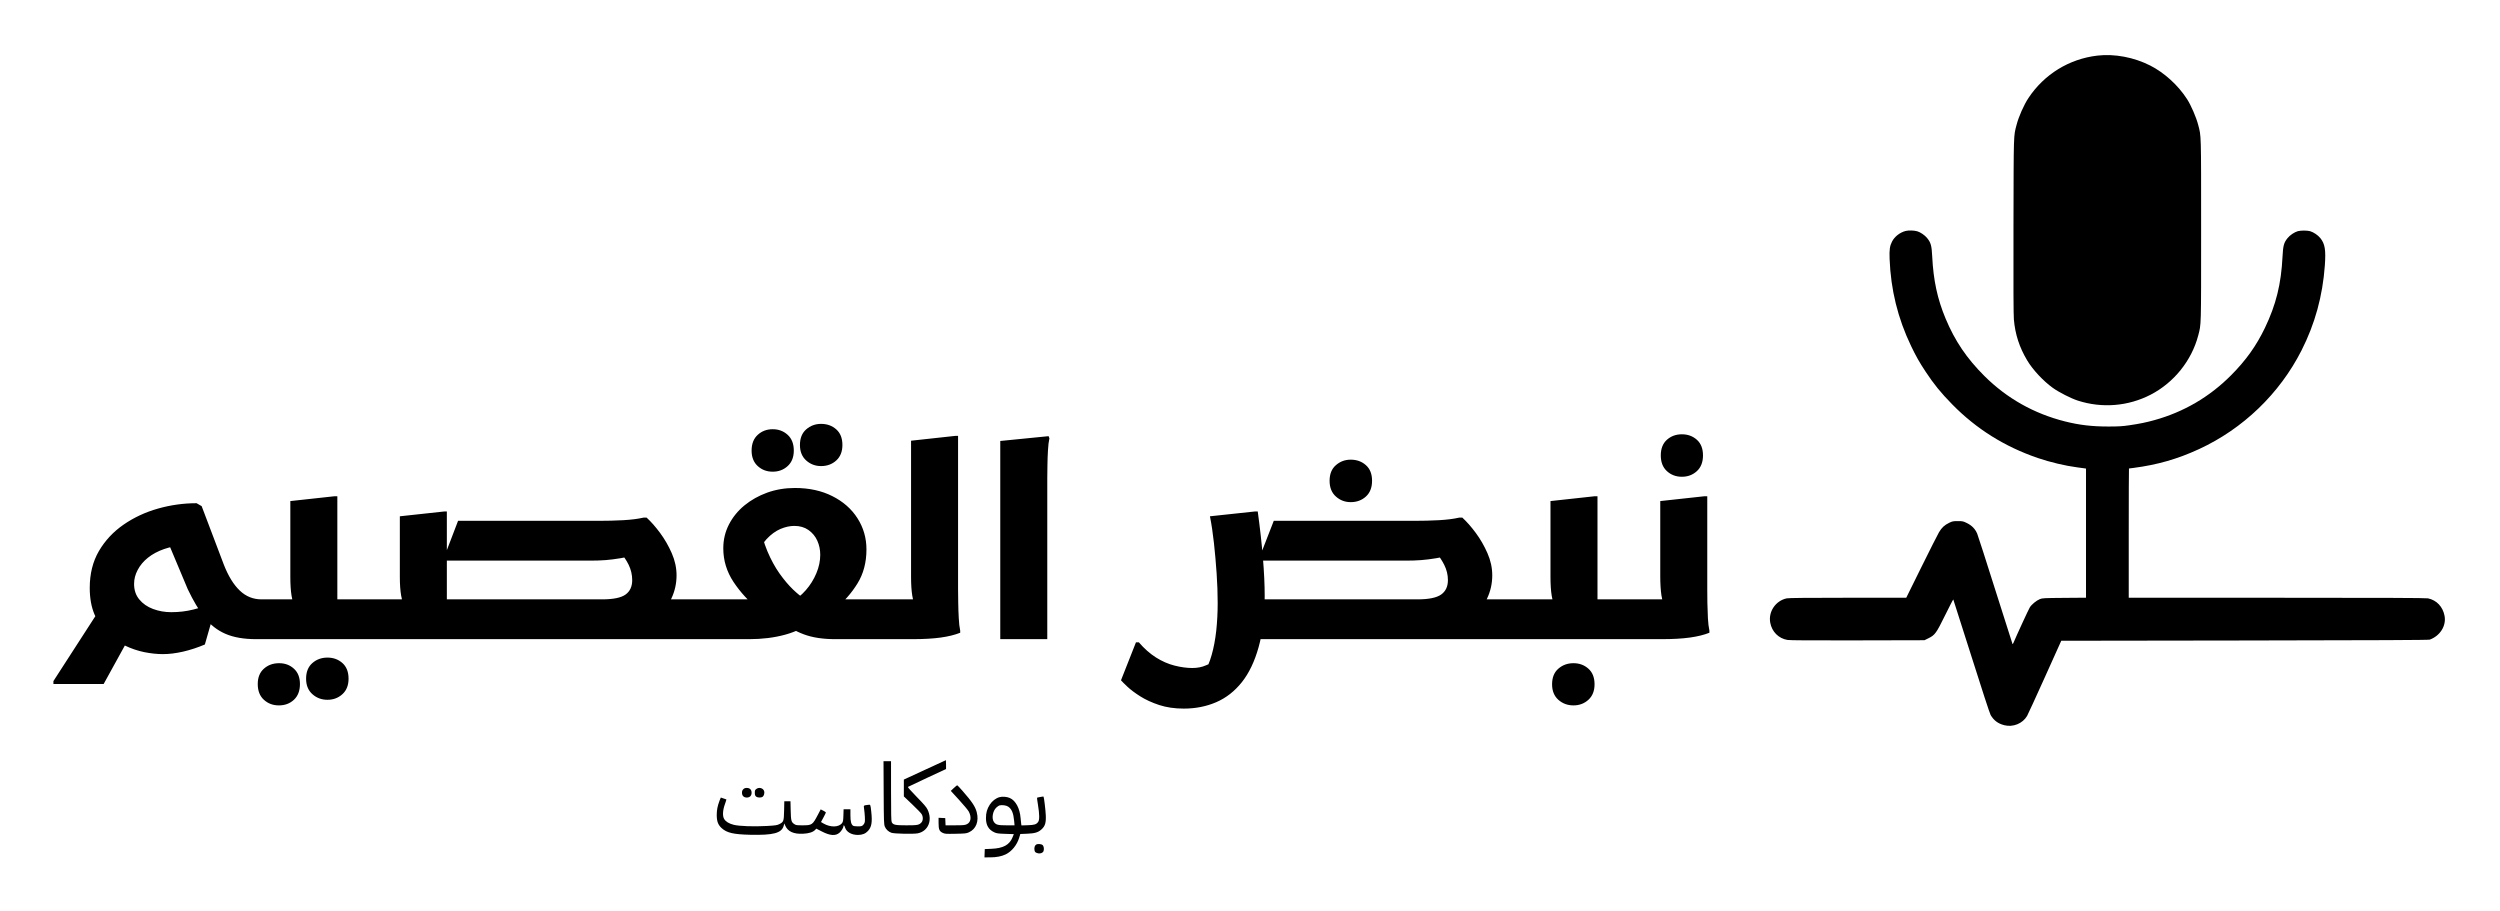
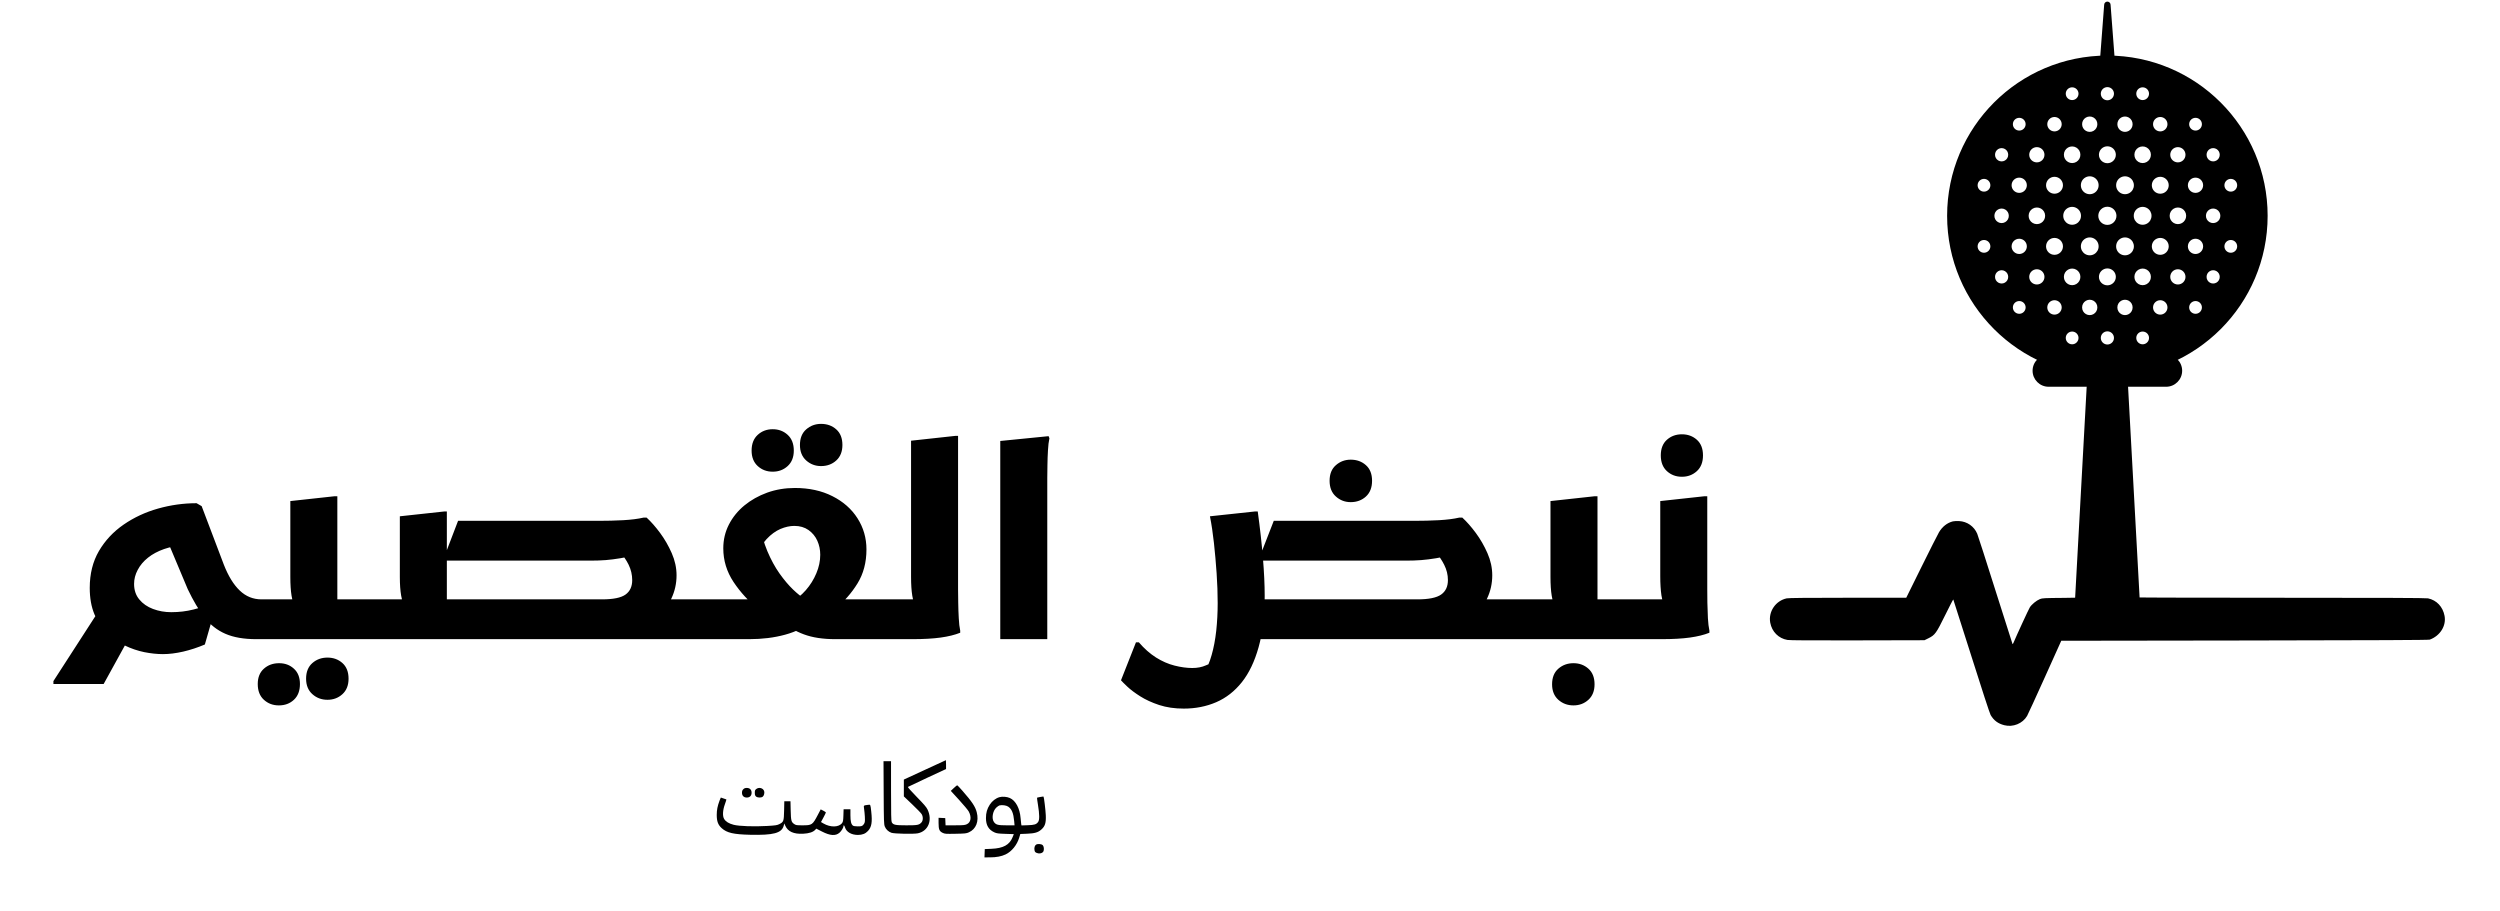
<svg xmlns="http://www.w3.org/2000/svg" viewBox="350 1679 4680 1705" width="4680" height="1705">
  <path fill="#000" fill-rule="nonzero" d="M601.0 2856.0 544.0 2959.5H450.0V2954.0L548.5 2801.5ZM829.5 2875.5Q795.0 2875.5 772.0 2865.5Q749.0 2855.5 733.0 2835.0Q717.0 2814.5 701.5 2782.0L663.5 2691.5L696.5 2700.0Q675.0 2700.5 657.2 2706.8Q639.5 2713.0 627.0 2723.0Q614.5 2733.0 607.8 2745.8Q601.0 2758.5 601.0 2772.0Q601.0 2789.5 610.8 2801.2Q620.5 2813.0 636.5 2819.0Q652.5 2825.0 670.5 2825.0Q692.5 2825.0 712.2 2820.0Q732.0 2815.0 744.0 2809.0L754.0 2814.0L733.5 2885.5Q713.5 2894.0 693.0 2898.8Q672.5 2903.5 655.0 2903.5Q638.5 2903.5 620.0 2899.8Q601.5 2896.0 583.2 2887.2Q565.0 2878.5 550.2 2864.2Q535.5 2850.0 526.8 2829.0Q518.0 2808.0 518.0 2779.5Q518.0 2740.0 535.2 2710.5Q552.5 2681.0 581.5 2661.0Q610.5 2641.0 646.0 2631.0Q681.5 2621.0 718.0 2621.0L727.5 2626.5L769.0 2736.0Q781.5 2768.0 798.8 2784.5Q816.0 2801.0 839.5 2801.0V2865.5ZM839.5 2801.0H933.5L904.0 2814.5Q898.0 2808.5 895.8 2794.2Q893.5 2780.0 893.5 2759.0V2617.0L976.0 2608.0H981.5V2837.0L946.0 2801.0H1046.0V2865.5L1036.0 2875.5H829.5V2811.0ZM923.0 2949.5Q923.0 2930.5 934.8 2920.2Q946.5 2910.0 963.0 2910.0Q979.5 2910.0 991.0 2920.2Q1002.5 2930.5 1002.5 2949.5Q1002.5 2968.0 991.0 2978.5Q979.5 2989.0 963.0 2989.0Q946.5 2989.0 934.8 2978.5Q923.0 2968.0 923.0 2949.5ZM832.5 2959.5Q832.5 2941.0 844.0 2930.8Q855.5 2920.5 872.5 2920.5Q889.0 2920.5 900.2 2930.8Q911.5 2941.0 911.5 2959.5Q911.5 2978.5 900.2 2989.0Q889.0 2999.5 872.0 2999.5Q855.5 2999.5 844.0 2989.0Q832.5 2978.5 832.5 2959.5ZM1463.0 2875.5V2801.0H1672.0V2865.5L1662.0 2875.5ZM1174.5 2801.0H1477.0Q1508.5 2801.0 1521.0 2792.0Q1533.5 2783.0 1533.5 2765.0Q1533.5 2750.0 1526.8 2736.2Q1520.0 2722.5 1511.0 2713.5L1547.5 2716.5Q1526.5 2721.5 1511.5 2724.0Q1496.5 2726.5 1483.8 2727.5Q1471.0 2728.5 1455.5 2728.5H1179.0L1207.5 2654.0H1470.5Q1494.0 2654.0 1516.8 2652.8Q1539.5 2651.5 1554.5 2648.0H1560.5Q1573.0 2659.5 1585.8 2676.8Q1598.5 2694.0 1607.5 2714.5Q1616.5 2735.0 1616.5 2756.0Q1616.5 2779.0 1606.8 2799.5Q1597.0 2820.0 1573.0 2836.5L1557.5 2864.0Q1544.0 2869.5 1526.5 2872.5Q1509.0 2875.5 1487.0 2875.5H1174.5ZM1046.0 2801.0H1138.5L1109.0 2814.5Q1103.5 2808.5 1101.0 2794.2Q1098.5 2780.0 1098.5 2759.0V2645.5L1181.5 2636.5H1186.5V2837.5L1151.0 2801.0H1252.5V2865.5L1242.5 2875.5H1036.0V2811.0ZM1838.0 2592.5Q1878.0 2592.5 1908.2 2607.8Q1938.5 2623.0 1955.2 2649.2Q1972.0 2675.5 1972.0 2707.5Q1972.0 2744.0 1955.2 2771.2Q1938.5 2798.5 1912.0 2820.0L1894.0 2801.0H2012.5V2865.5L2002.5 2875.5H1913.5Q1879.0 2875.5 1854.8 2866.5Q1830.5 2857.5 1812.5 2841.0L1877.0 2839.0Q1850.0 2859.0 1819.5 2867.2Q1789.0 2875.5 1752.5 2875.5H1662.0V2811.0L1672.0 2801.0H1790.0L1770.5 2820.0Q1742.5 2797.5 1723.2 2768.5Q1704.0 2739.5 1704.0 2705.5Q1704.0 2681.5 1714.5 2661.0Q1725.0 2640.5 1743.5 2625.2Q1762.0 2610.0 1786.2 2601.2Q1810.5 2592.5 1838.0 2592.5ZM1764.0 2723.5 1772.0 2658.5Q1776.5 2687.0 1786.5 2710.8Q1796.5 2734.5 1809.2 2752.5Q1822.0 2770.5 1834.5 2782.5Q1847.0 2794.5 1856.5 2800.0L1830.0 2807.0Q1846.0 2798.0 1858.5 2783.8Q1871.0 2769.5 1878.2 2752.2Q1885.5 2735.0 1885.5 2717.5Q1885.5 2703.5 1880.0 2691.2Q1874.5 2679.0 1863.5 2671.2Q1852.5 2663.5 1837.0 2663.5Q1824.5 2663.5 1811.0 2669.2Q1797.5 2675.0 1785.2 2688.0Q1773.0 2701.0 1764.0 2723.5ZM1887.0 2551.5Q1871.0 2551.5 1859.2 2541.0Q1847.5 2530.5 1847.5 2512.0Q1847.5 2493.0 1859.2 2482.8Q1871.0 2472.5 1887.0 2472.5Q1904.0 2472.5 1915.5 2482.8Q1927.0 2493.0 1927.0 2512.0Q1927.0 2530.5 1915.5 2541.0Q1904.0 2551.5 1887.0 2551.5ZM1796.5 2562.0Q1780.0 2562.0 1768.5 2551.5Q1757.0 2541.0 1757.0 2522.5Q1757.0 2503.5 1768.5 2493.0Q1780.0 2482.5 1796.5 2482.5Q1813.0 2482.5 1824.5 2493.0Q1836.0 2503.5 1836.0 2522.5Q1836.0 2541.0 1824.5 2551.5Q1813.0 2562.0 1796.5 2562.0ZM1992.5 2875.5V2811.0L2002.5 2801.0H2095.0L2066.0 2814.5Q2060.0 2808.5 2057.8 2794.2Q2055.5 2780.0 2055.5 2759.0V2504.0L2138.0 2495.0H2143.5V2782.5Q2143.5 2792.5 2143.8 2807.2Q2144.0 2822.0 2144.8 2836.2Q2145.5 2850.5 2147.5 2859.5V2863.5Q2132.5 2869.5 2111.0 2872.5Q2089.5 2875.5 2058.0 2875.5ZM2222.5 2504.5 2313.0 2495.5 2314.5 2499.5Q2312.5 2508.5 2311.8 2522.0Q2311.0 2535.5 2310.8 2549.5Q2310.5 2563.5 2310.5 2573.5V2875.5H2222.5ZM2990.0 2875.5V2801.0H3198.5V2865.5L3188.5 2875.5ZM2701.5 2801.0H3003.5Q3035.0 2801.0 3047.8 2792.0Q3060.5 2783.0 3060.5 2765.0Q3060.5 2750.0 3053.5 2736.2Q3046.5 2722.5 3038.0 2713.5L3074.5 2716.5Q3053.5 2721.5 3038.5 2724.0Q3023.5 2726.5 3010.5 2727.5Q2997.5 2728.5 2982.5 2728.5H2705.5L2734.5 2654.0H2997.0Q3021.0 2654.0 3043.8 2652.8Q3066.5 2651.5 3081.5 2648.0H3087.5Q3100.0 2659.5 3112.8 2676.8Q3125.5 2694.0 3134.5 2714.5Q3143.5 2735.0 3143.5 2756.0Q3143.5 2779.0 3133.8 2799.5Q3124.0 2820.0 3100.0 2836.5L3084.5 2864.0Q3071.0 2869.5 3053.2 2872.5Q3035.5 2875.5 3014.0 2875.5H2701.5ZM2878.5 2619.0Q2862.5 2619.0 2850.8 2608.5Q2839.0 2598.0 2839.0 2579.0Q2839.0 2560.0 2850.8 2549.8Q2862.5 2539.5 2878.5 2539.5Q2895.5 2539.5 2907.0 2549.8Q2918.5 2560.0 2918.5 2579.0Q2918.5 2598.0 2907.0 2608.5Q2895.5 2619.0 2878.5 2619.0ZM2482.0 2881.5Q2497.0 2899.0 2514.0 2909.8Q2531.0 2920.5 2548.8 2925.0Q2566.5 2929.5 2582.0 2929.5Q2596.5 2929.5 2607.5 2924.5Q2618.5 2919.5 2625.5 2918.0L2604.0 2938.0Q2612.5 2925.5 2618.2 2905.2Q2624.0 2885.0 2626.8 2859.8Q2629.5 2834.5 2629.5 2808.0Q2629.5 2781.0 2627.5 2752.0Q2625.5 2723.0 2622.5 2695.5Q2619.5 2668.0 2615.0 2645.5L2699.0 2636.5H2704.5Q2711.0 2684.0 2714.2 2723.8Q2717.5 2763.5 2717.5 2794.5Q2717.5 2850.0 2706.2 2890.2Q2695.0 2930.5 2674.8 2956.0Q2654.5 2981.5 2626.8 2993.5Q2599.0 3005.5 2566.0 3005.5Q2540.5 3005.5 2520.0 2998.8Q2499.5 2992.0 2484.5 2982.5Q2469.5 2973.0 2460.5 2964.5Q2451.5 2956.0 2448.5 2952.5L2476.5 2881.5ZM3198.5 2801.0H3292.5L3263.0 2814.5Q3257.0 2808.5 3254.8 2794.2Q3252.5 2780.0 3252.5 2759.0V2617.0L3335.0 2608.0H3340.5V2837.0L3305.0 2801.0H3405.0V2865.5L3395.0 2875.5H3188.5V2811.0ZM3255.5 2960.0Q3255.5 2941.0 3267.2 2930.8Q3279.0 2920.5 3295.5 2920.5Q3312.0 2920.5 3323.5 2930.8Q3335.0 2941.0 3335.0 2960.0Q3335.0 2978.5 3323.5 2989.0Q3312.0 2999.5 3295.5 2999.5Q3279.0 2999.5 3267.2 2989.0Q3255.5 2978.5 3255.5 2960.0ZM3395.0 2875.5V2811.0L3405.0 2801.0H3497.5L3468.5 2814.5Q3462.5 2808.5 3460.2 2793.5Q3458.0 2778.5 3458.0 2757.5V2617.0L3540.5 2608.0H3546.0V2782.5Q3546.0 2792.5 3546.2 2807.2Q3546.5 2822.0 3547.2 2836.2Q3548.0 2850.5 3550.0 2859.5V2863.5Q3535.0 2869.5 3513.5 2872.5Q3492.0 2875.5 3460.5 2875.5ZM3498.5 2571.5Q3482.0 2571.5 3470.5 2561.0Q3459.0 2550.5 3459.0 2531.5Q3459.0 2512.5 3470.5 2502.2Q3482.0 2492.0 3498.5 2492.0Q3515.0 2492.0 3526.5 2502.2Q3538.0 2512.5 3538.0 2531.5Q3538.0 2550.5 3526.5 2561.0Q3515.0 2571.5 3498.5 2571.5Z" />
  <path fill="#000" fill-rule="evenodd" d="M 2081.250 3120.220 L 2042 3138.363 2042 3154.103 L 2042 3169.843 2057.569 3184.671 C 2066.131 3192.827, 2074.093 3201.043, 2075.261 3202.929 C 2078.316 3207.863, 2078.169 3215.111, 2074.942 3218.610 C 2070.470 3223.459, 2067.640 3224, 2046.782 3223.998 C 2025.669 3223.997, 2021.860 3223.166, 2019.279 3218 C 2018.325 3216.092, 2018.026 3202.305, 2018.015 3159.750 L 2018 3104 2010.962 3104 L 2003.924 3104 2004.228 3162.750 C 2004.508 3216.850, 2004.677 3221.877, 2006.362 3226.257 C 2008.403 3231.561, 2013.124 3236.011, 2018.789 3237.974 C 2024.251 3239.865, 2060.574 3240.576, 2068.275 3238.942 C 2087.769 3234.805, 2096.027 3214.397, 2086.324 3194.339 C 2084.161 3189.867, 2079.421 3184.339, 2066.075 3170.725 C 2056.225 3160.677, 2049.052 3152.600, 2049.575 3152.146 C 2050.084 3151.703, 2066.363 3143.988, 2085.750 3135 L 2121 3118.659 2121 3110.330 C 2121 3105.748, 2120.887 3102.017, 2120.750 3102.038 C 2120.613 3102.059, 2102.838 3110.241, 2081.250 3120.220 M 2135.501 3154.250 L 2129.909 3159.500 2145.370 3176.387 C 2153.874 3185.674, 2162.013 3195.446, 2163.458 3198.101 C 2169.120 3208.503, 2167.590 3218.469, 2159.788 3222.010 C 2156.064 3223.700, 2153.171 3223.959, 2137.796 3223.978 L 2120.091 3224 2119.796 3217.250 L 2119.500 3210.500 2113.250 3210.202 L 2107 3209.905 2107 3219.551 C 2107 3231.602, 2108.418 3235.056, 2114.595 3238.046 C 2118.733 3240.049, 2120.221 3240.158, 2138.752 3239.815 C 2156.848 3239.480, 2158.937 3239.254, 2163.727 3237.111 C 2177.206 3231.083, 2182.892 3216.544, 2178.451 3199.460 C 2175.710 3188.916, 2169.610 3179.774, 2151.622 3159.250 C 2146.681 3153.613, 2142.291 3149, 2141.866 3149 C 2141.441 3149, 2138.577 3151.363, 2135.501 3154.250 M 1741.455 3156.455 C 1739.648 3158.261, 1739 3159.990, 1739 3163 C 1739 3168.629, 1742.371 3172, 1748 3172 C 1753.629 3172, 1757 3168.629, 1757 3163 C 1757 3157.371, 1753.629 3154, 1748 3154 C 1744.990 3154, 1743.261 3154.648, 1741.455 3156.455 M 1765.635 3156.073 C 1763.430 3157.807, 1763 3158.944, 1763 3163.034 C 1763 3166.775, 1763.514 3168.401, 1765.189 3169.961 C 1767.847 3172.438, 1774.541 3172.710, 1777.738 3170.471 C 1780.132 3168.794, 1781.575 3163.386, 1780.517 3160.053 C 1778.643 3154.149, 1770.760 3152.041, 1765.635 3156.073 M 2220.995 3171.296 C 2214.052 3173.254, 2207.287 3178.489, 2202.874 3185.317 C 2197.798 3193.169, 2195.705 3200.527, 2195.710 3210.500 C 2195.716 3223.836, 2200.697 3232.252, 2211.500 3237.177 C 2215.806 3239.140, 2218.680 3239.529, 2232.202 3239.978 L 2247.903 3240.500 2245.502 3246.400 C 2239.679 3260.710, 2228.168 3266.992, 2206 3267.956 L 2193.500 3268.500 2193.208 3276.250 L 2192.916 3284 2203.208 3283.983 C 2215.207 3283.962, 2224.584 3282.202, 2232.411 3278.499 C 2243.912 3273.058, 2253.878 3260.755, 2258.030 3246.871 L 2260.013 3240.241 2272.256 3239.741 C 2287.054 3239.137, 2293.142 3237.388, 2299.294 3231.972 C 2306.422 3225.698, 2308.343 3219.539, 2307.705 3205 C 2307.275 3195.191, 2304.360 3171.166, 2303.481 3170.181 C 2303.147 3169.808, 2291.844 3171.823, 2291.317 3172.350 C 2291.120 3172.546, 2291.911 3178.511, 2293.073 3185.604 C 2296.026 3203.621, 2296.134 3213.966, 2293.410 3217.663 C 2289.962 3222.343, 2286.582 3223.406, 2273.815 3223.824 L 2262.129 3224.207 2261.617 3220.853 C 2261.336 3219.009, 2260.861 3214.350, 2260.562 3210.500 C 2259.147 3192.293, 2251.336 3177.690, 2240.432 3172.867 C 2234.909 3170.424, 2226.497 3169.744, 2220.995 3171.296 M 1696.990 3177.750 C 1693.191 3187.889, 1691.740 3195.281, 1691.737 3204.500 C 1691.733 3216.587, 1694.228 3223.222, 1701.104 3229.404 C 1710.774 3238.098, 1723.105 3240.962, 1754 3241.690 C 1797.884 3242.725, 1813.287 3238.601, 1817.076 3224.803 L 1818.258 3220.500 1820.033 3224.621 C 1824.791 3235.665, 1835.799 3240.655, 1853.419 3239.755 C 1864.457 3239.192, 1871.975 3236.785, 1875.967 3232.535 L 1878.131 3230.232 1888.816 3235.687 C 1904.188 3243.535, 1914.302 3244.186, 1921.580 3237.795 C 1925.181 3234.634, 1929 3228.326, 1929 3225.540 C 1929 3222.589, 1930.692 3224.028, 1931.878 3227.987 C 1934.420 3236.473, 1943.936 3242, 1956.003 3242 C 1964.170 3242, 1970.173 3239.621, 1974.874 3234.521 C 1981.656 3227.163, 1983.168 3218.268, 1980.994 3198.500 C 1979.479 3184.720, 1979.623 3185.043, 1975.247 3185.628 C 1966.329 3186.822, 1966.675 3186.524, 1967.479 3192.300 C 1968.983 3203.106, 1969.606 3214.625, 1968.869 3218 C 1968.449 3219.925, 1966.931 3222.512, 1965.497 3223.750 C 1963.304 3225.642, 1961.743 3225.995, 1955.694 3225.968 C 1951.325 3225.949, 1947.817 3225.418, 1946.761 3224.616 C 1943.324 3222.006, 1942 3216.560, 1942 3205.032 L 1942 3194 1935.608 3194 L 1929.216 3194 1928.853 3205.433 C 1928.548 3215.053, 1928.162 3217.314, 1926.424 3219.683 C 1920.414 3227.876, 1904.647 3228.258, 1891.458 3220.528 L 1886.897 3217.855 1891.448 3209.437 C 1893.952 3204.807, 1896 3200.572, 1896 3200.026 C 1896 3199.480, 1893.832 3197.935, 1891.182 3196.592 L 1886.364 3194.151 1881.036 3204.325 C 1871.103 3223.294, 1870.068 3224, 1852.180 3224 C 1841.455 3224, 1839.964 3223.777, 1836.898 3221.713 C 1831.287 3217.936, 1830.627 3215.434, 1830.178 3196.250 L 1829.773 3179 1824 3179 L 1818.227 3179 1817.846 3196.450 C 1817.410 3216.445, 1816.955 3217.714, 1808.755 3221.829 C 1804.744 3223.841, 1801.697 3224.297, 1786.307 3225.188 C 1761.498 3226.625, 1733.817 3225.675, 1723.500 3223.033 C 1714.440 3220.713, 1708.543 3217.084, 1705.548 3211.986 C 1702.357 3206.555, 1702.903 3195.905, 1706.948 3184.648 C 1708.697 3179.779, 1709.987 3175.682, 1709.814 3175.543 C 1709.489 3175.281, 1699.838 3172, 1699.394 3172 C 1699.256 3172, 1698.174 3174.588, 1696.990 3177.750 M 2221.214 3186.659 C 2219.957 3186.928, 2217.189 3188.803, 2215.064 3190.824 C 2208.224 3197.332, 2205.962 3211.382, 2210.711 3217.864 C 2214.529 3223.076, 2218.082 3223.997, 2234.367 3223.998 L 2249.235 3224 2248.537 3216.250 C 2247.181 3201.204, 2244.059 3193.635, 2237.299 3189.003 C 2233.878 3186.658, 2226.344 3185.561, 2221.214 3186.659 M 2289.695 3260.111 C 2287.088 3261.627, 2285.794 3265.822, 2286.551 3270.300 C 2287.101 3273.556, 2287.789 3274.432, 2290.784 3275.683 C 2294.825 3277.372, 2299.429 3276.826, 2302.184 3274.333 C 2304.918 3271.859, 2304.689 3263.720, 2301.811 3261.039 C 2299.400 3258.793, 2292.826 3258.289, 2289.695 3260.111" />
  <g transform="translate(2295.0 1038.0) scale(1.0)">
-     <path fill="#000" fill-rule="evenodd" d="M 1622.500 1073.323 C 1611.654 1076.097, 1601.683 1083.852, 1596.876 1093.251 C 1592.671 1101.474, 1591.690 1108.440, 1592.335 1125.500 C 1594.528 1183.526, 1607.666 1236.856, 1632.564 1288.788 C 1641.771 1307.992, 1647.866 1318.754, 1659.697 1336.690 C 1675.260 1360.286, 1688.099 1376.073, 1709.428 1397.842 C 1754.437 1443.781, 1807.502 1477.067, 1869.649 1498.345 C 1892.629 1506.212, 1921.794 1513.119, 1944 1515.952 C 1948.675 1516.549, 1954.188 1517.293, 1956.250 1517.606 L 1960 1518.176 1960 1639.036 L 1960 1759.896 1919.250 1760.219 C 1881.373 1760.519, 1878.158 1760.681, 1873.644 1762.521 C 1867.111 1765.184, 1858.188 1772.525, 1854.774 1778.047 C 1852.529 1781.679, 1830.249 1829.991, 1824.404 1843.904 C 1823.617 1845.775, 1822.773 1847.106, 1822.527 1846.860 C 1822.281 1846.615, 1807.892 1801.433, 1790.550 1746.457 C 1773.209 1691.481, 1757.834 1643.673, 1756.384 1640.218 C 1752.622 1631.253, 1746.449 1624.825, 1737.223 1620.266 C 1730.021 1616.706, 1729.081 1616.500, 1720.052 1616.500 C 1711.406 1616.500, 1709.883 1616.797, 1704 1619.626 C 1695.151 1623.881, 1689.994 1628.642, 1684.846 1637.307 C 1682.456 1641.330, 1667.675 1670.576, 1652 1702.299 L 1623.500 1759.976 1514.299 1759.988 C 1438.258 1759.996, 1403.489 1760.337, 1399.799 1761.109 C 1379.044 1765.451, 1365.076 1786.007, 1368.874 1806.619 C 1372.009 1823.632, 1384.462 1836.136, 1401.111 1838.987 C 1405.568 1839.750, 1445.320 1839.993, 1532.552 1839.791 L 1657.605 1839.500 1665.224 1835.734 C 1677.295 1829.768, 1679.713 1826.408, 1696.508 1792.262 C 1704.503 1776.009, 1711.277 1762.944, 1711.563 1763.229 C 1711.848 1763.515, 1727.084 1811.261, 1745.421 1869.332 C 1765.025 1931.418, 1779.866 1976.802, 1781.445 1979.497 C 1787.466 1989.770, 1795.242 1995.566, 1807.068 1998.596 C 1823.439 2002.790, 1841.354 1995.490, 1849.719 1981.216 C 1851.187 1978.712, 1866.179 1946.027, 1883.035 1908.582 L 1913.683 1840.500 2257.092 1840 C 2506.351 1839.637, 2601.330 1839.194, 2603.528 1838.383 C 2622.981 1831.211, 2634.670 1812.461, 2631.229 1793.954 C 2628.047 1776.848, 2616.376 1764.493, 2600.201 1761.109 C 2596.395 1760.312, 2516.700 1760, 2317.451 1760 L 2040 1760 2040 1639 C 2040 1572.450, 2040.192 1518, 2040.428 1518 C 2040.663 1518, 2044.375 1517.541, 2048.678 1516.980 C 2093.743 1511.100, 2131.447 1500.275, 2171.769 1481.637 C 2254.200 1443.536, 2322.418 1377.818, 2363.431 1297 C 2388.639 1247.327, 2402.971 1195.175, 2407.083 1138.154 C 2409.204 1108.757, 2407.333 1097.408, 2398.596 1086.656 C 2394.119 1081.146, 2386.024 1075.685, 2379.500 1073.771 C 2377.300 1073.126, 2372.125 1072.598, 2368 1072.598 C 2363.875 1072.598, 2358.700 1073.126, 2356.500 1073.771 C 2349.976 1075.685, 2341.881 1081.146, 2337.404 1086.656 C 2330.410 1095.263, 2328.904 1100.771, 2327.878 1121.500 C 2325.348 1172.633, 2315.807 1211.252, 2294.955 1254.762 C 2278.823 1288.422, 2259.067 1316.024, 2231.046 1344.047 C 2190.801 1384.297, 2142.865 1412.264, 2088 1427.504 C 2072.458 1431.821, 2060.874 1434.192, 2041 1437.124 C 2028.357 1438.988, 2021.168 1439.416, 2002 1439.443 C 1971.397 1439.486, 1947.684 1436.707, 1920.683 1429.911 C 1862.630 1415.300, 1811.854 1386.696, 1769.951 1345 C 1736.763 1311.975, 1714.693 1279.351, 1697.158 1237.396 C 1681.828 1200.717, 1674.286 1165.698, 1672.091 1121 C 1671.099 1100.817, 1669.550 1095.214, 1662.596 1086.656 C 1658.235 1081.289, 1650.056 1075.695, 1644.014 1073.946 C 1638.197 1072.263, 1627.820 1071.962, 1622.500 1073.323" />
-     <path fill="#000" fill-rule="evenodd" d="M 1981.325 745.095 C 1928.480 751.253, 1881.795 779.973, 1852.251 824.500 C 1843.715 837.364, 1834.030 859.221, 1830.033 874.640 C 1824.301 896.754, 1824.619 886.419, 1824.235 1063.500 C 1823.993 1174.979, 1824.223 1230.451, 1824.964 1239 C 1827.372 1266.795, 1835.261 1291.103, 1849.791 1315.500 C 1860.370 1333.262, 1879.961 1354.260, 1898.080 1367.257 C 1909.422 1375.392, 1932.011 1386.858, 1944.836 1390.990 C 1990.086 1405.567, 2038.985 1401.574, 2081 1379.871 C 2124.499 1357.402, 2157.731 1316.071, 2170.032 1269.143 C 2175.755 1247.310, 2175.500 1256.490, 2175.500 1072 C 2175.500 887.196, 2175.769 896.744, 2169.944 874.522 C 2166.204 860.252, 2156.668 838.228, 2149.194 826.598 C 2132.524 800.659, 2106.802 777.199, 2080.234 763.701 C 2049.706 748.192, 2013.387 741.360, 1981.325 745.095" />
+     <path fill="#000" fill-rule="evenodd" d="M 1710.746 1617.022 C 1700.183 1619.691, 1691.072 1626.827, 1684.846 1637.307 C 1682.456 1641.330, 1667.675 1670.576, 1652 1702.299 L 1623.500 1759.976 1514.299 1759.988 C 1438.258 1759.996, 1403.489 1760.337, 1399.799 1761.109 C 1379.044 1765.451, 1365.076 1786.007, 1368.874 1806.619 C 1372.009 1823.632, 1384.462 1836.136, 1401.111 1838.987 C 1405.568 1839.750, 1445.320 1839.993, 1532.552 1839.791 L 1657.605 1839.500 1665.224 1835.734 C 1677.295 1829.768, 1679.713 1826.408, 1696.508 1792.262 C 1704.503 1776.009, 1711.277 1762.944, 1711.563 1763.229 C 1711.848 1763.515, 1727.084 1811.261, 1745.421 1869.332 C 1765.025 1931.418, 1779.866 1976.802, 1781.445 1979.497 C 1787.466 1989.770, 1795.242 1995.566, 1807.068 1998.596 C 1823.439 2002.790, 1841.354 1995.490, 1849.719 1981.216 C 1851.187 1978.712, 1866.179 1946.027, 1883.035 1908.582 L 1913.683 1840.500 2257.092 1840 C 2506.351 1839.637, 2601.330 1839.194, 2603.528 1838.383 C 2622.981 1831.211, 2634.670 1812.461, 2631.229 1793.954 C 2628.047 1776.848, 2616.376 1764.493, 2600.201 1761.109 C 2596.395 1760.312, 2516.700 1760, 2317.451 1760 C 2133.150 1760, 2040 1759.664, 2040 1759 C 2040 1758.350, 2026 1758, 2000 1758 C 1975.456 1758, 1960 1758.366, 1960 1758.948 C 1960 1759.525, 1944.040 1760.023, 1919.250 1760.219 C 1881.373 1760.519, 1878.158 1760.681, 1873.644 1762.521 C 1867.111 1765.184, 1858.188 1772.525, 1854.774 1778.047 C 1852.529 1781.679, 1830.249 1829.991, 1824.404 1843.904 C 1823.617 1845.775, 1822.773 1847.106, 1822.527 1846.860 C 1822.281 1846.615, 1807.892 1801.433, 1790.550 1746.457 C 1773.209 1691.481, 1757.834 1643.673, 1756.384 1640.218 C 1750.561 1626.343, 1737.444 1617.173, 1722.385 1616.451 C 1718.048 1616.243, 1712.811 1616.500, 1710.746 1617.022" />
+     <path fill="#000" fill-rule="evenodd" d="M1938 1790L1964 1315H2036L2062 1790Z" />
+     <path fill="#000" fill-rule="evenodd" d="M1986 755L1994 650a6 6 0 0 1 12 0L2014 755Z" />
+     <path fill="#000" fill-rule="evenodd" d="M1700.0 1045.0a300 300 0 1 1 600 0a300 300 0 1 1 -600 0ZM1922.1 816.4a11.938 11.938 0 1 1 23.877 0a11.938 11.938 0 1 1 -23.877 0ZM1987.7 816.4a12.328 12.328 0 1 1 24.656 0a12.328 12.328 0 1 1 -24.656 0ZM2054.1 816.4a11.938 11.938 0 1 1 23.877 0a11.938 11.938 0 1 1 -23.877 0ZM1823.1 873.5a11.938 11.938 0 1 1 23.877 0a11.938 11.938 0 1 1 -23.877 0ZM1887.5 873.5a13.496 13.496 0 1 1 26.992 0a13.496 13.496 0 1 1 -26.992 0ZM1952.7 873.5a14.275 14.275 0 1 1 28.549 0a14.275 14.275 0 1 1 -28.549 0ZM2018.7 873.5a14.275 14.275 0 1 1 28.549 0a14.275 14.275 0 1 1 -28.549 0ZM2085.5 873.5a13.496 13.496 0 1 1 26.992 0a13.496 13.496 0 1 1 -26.992 0ZM2153.1 873.5a11.938 11.938 0 1 1 23.877 0a11.938 11.938 0 1 1 -23.877 0ZM1789.7 930.7a12.328 12.328 0 1 1 24.655 0a12.328 12.328 0 1 1 -24.655 0ZM1853.7 930.7a14.274 14.274 0 1 1 28.549 0a14.274 14.274 0 1 1 -28.549 0ZM1918.6 930.7a15.443 15.443 0 1 1 30.885 0a15.443 15.443 0 1 1 -30.885 0ZM1984.2 930.7a15.832 15.832 0 1 1 31.664 0a15.832 15.832 0 1 1 -31.664 0ZM2050.6 930.7a15.443 15.443 0 1 1 30.885 0a15.443 15.443 0 1 1 -30.885 0ZM2117.7 930.7a14.274 14.274 0 1 1 28.549 0a14.274 14.274 0 1 1 -28.549 0ZM2185.7 930.7a12.328 12.328 0 1 1 24.655 0a12.328 12.328 0 1 1 -24.655 0ZM1757.1 987.8a11.938 11.938 0 1 1 23.876 0a11.938 11.938 0 1 1 -23.876 0ZM1820.7 987.8a14.274 14.274 0 1 1 28.549 0a14.274 14.274 0 1 1 -28.549 0ZM1885.2 987.8a15.832 15.832 0 1 1 31.664 0a15.832 15.832 0 1 1 -31.664 0ZM1950.4 987.8a16.611 16.611 0 1 1 33.221 0a16.611 16.611 0 1 1 -33.221 0ZM2016.4 987.8a16.611 16.611 0 1 1 33.221 0a16.611 16.611 0 1 1 -33.221 0ZM2083.2 987.8a15.832 15.832 0 1 1 31.664 0a15.832 15.832 0 1 1 -31.664 0ZM2150.7 987.8a14.274 14.274 0 1 1 28.549 0a14.274 14.274 0 1 1 -28.549 0ZM2219.1 987.8a11.938 11.938 0 1 1 23.876 0a11.938 11.938 0 1 1 -23.876 0ZM1788.5 1045.0a13.496 13.496 0 1 1 26.991 0a13.496 13.496 0 1 1 -26.991 0ZM1852.6 1045.0a15.443 15.443 0 1 1 30.885 0a15.443 15.443 0 1 1 -30.885 0ZM1917.4 1045.0a16.611 16.611 0 1 1 33.221 0a16.611 16.611 0 1 1 -33.221 0ZM1983.0 1045.0a17.0 17.0 0 1 1 34.0 0a17.0 17.0 0 1 1 -34.0 0ZM2049.4 1045.0a16.611 16.611 0 1 1 33.221 0a16.611 16.611 0 1 1 -33.221 0ZM2116.6 1045.0a15.443 15.443 0 1 1 30.885 0a15.443 15.443 0 1 1 -30.885 0ZM2184.5 1045.0a13.496 13.496 0 1 1 26.991 0a13.496 13.496 0 1 1 -26.991 0ZM1757.1 1102.2a11.938 11.938 0 1 1 23.876 0a11.938 11.938 0 1 1 -23.876 0ZM1820.7 1102.2a14.274 14.274 0 1 1 28.549 0a14.274 14.274 0 1 1 -28.549 0ZM1885.2 1102.2a15.832 15.832 0 1 1 31.664 0a15.832 15.832 0 1 1 -31.664 0ZM1950.4 1102.2a16.611 16.611 0 1 1 33.221 0a16.611 16.611 0 1 1 -33.221 0ZM2016.4 1102.2a16.611 16.611 0 1 1 33.221 0a16.611 16.611 0 1 1 -33.221 0ZM2083.2 1102.2a15.832 15.832 0 1 1 31.664 0a15.832 15.832 0 1 1 -31.664 0ZM2150.7 1102.2a14.274 14.274 0 1 1 28.549 0a14.274 14.274 0 1 1 -28.549 0ZM2219.1 1102.2a11.938 11.938 0 1 1 23.876 0a11.938 11.938 0 1 1 -23.876 0ZM1789.7 1159.3a12.328 12.328 0 1 1 24.655 0a12.328 12.328 0 1 1 -24.655 0ZM1853.7 1159.3a14.274 14.274 0 1 1 28.549 0a14.274 14.274 0 1 1 -28.549 0ZM1918.6 1159.3a15.443 15.443 0 1 1 30.885 0a15.443 15.443 0 1 1 -30.885 0ZM1984.2 1159.3a15.832 15.832 0 1 1 31.664 0a15.832 15.832 0 1 1 -31.664 0ZM2050.6 1159.3a15.443 15.443 0 1 1 30.885 0a15.443 15.443 0 1 1 -30.885 0ZM2117.7 1159.3a14.274 14.274 0 1 1 28.549 0a14.274 14.274 0 1 1 -28.549 0ZM2185.7 1159.3a12.328 12.328 0 1 1 24.655 0a12.328 12.328 0 1 1 -24.655 0ZM1823.1 1216.5a11.938 11.938 0 1 1 23.877 0a11.938 11.938 0 1 1 -23.877 0ZM1887.5 1216.5a13.496 13.496 0 1 1 26.992 0a13.496 13.496 0 1 1 -26.992 0ZM1952.7 1216.5a14.275 14.275 0 1 1 28.549 0a14.275 14.275 0 1 1 -28.549 0ZM2018.7 1216.5a14.275 14.275 0 1 1 28.549 0a14.275 14.275 0 1 1 -28.549 0ZM2085.5 1216.5a13.496 13.496 0 1 1 26.992 0a13.496 13.496 0 1 1 -26.992 0ZM2153.1 1216.5a11.938 11.938 0 1 1 23.877 0a11.938 11.938 0 1 1 -23.877 0ZM1922.1 1273.6a11.938 11.938 0 1 1 23.877 0a11.938 11.938 0 1 1 -23.877 0ZM1987.7 1273.6a12.328 12.328 0 1 1 24.656 0a12.328 12.328 0 1 1 -24.656 0ZM2054.1 1273.6a11.938 11.938 0 1 1 23.877 0a11.938 11.938 0 1 1 -23.877 0Z" />
+     <path fill="#000" fill-rule="evenodd" d="M1890 1305H2110a30 30 0 0 1 0 60H1890a30 30 0 0 1 0 -60Z" />
  </g>
</svg>
